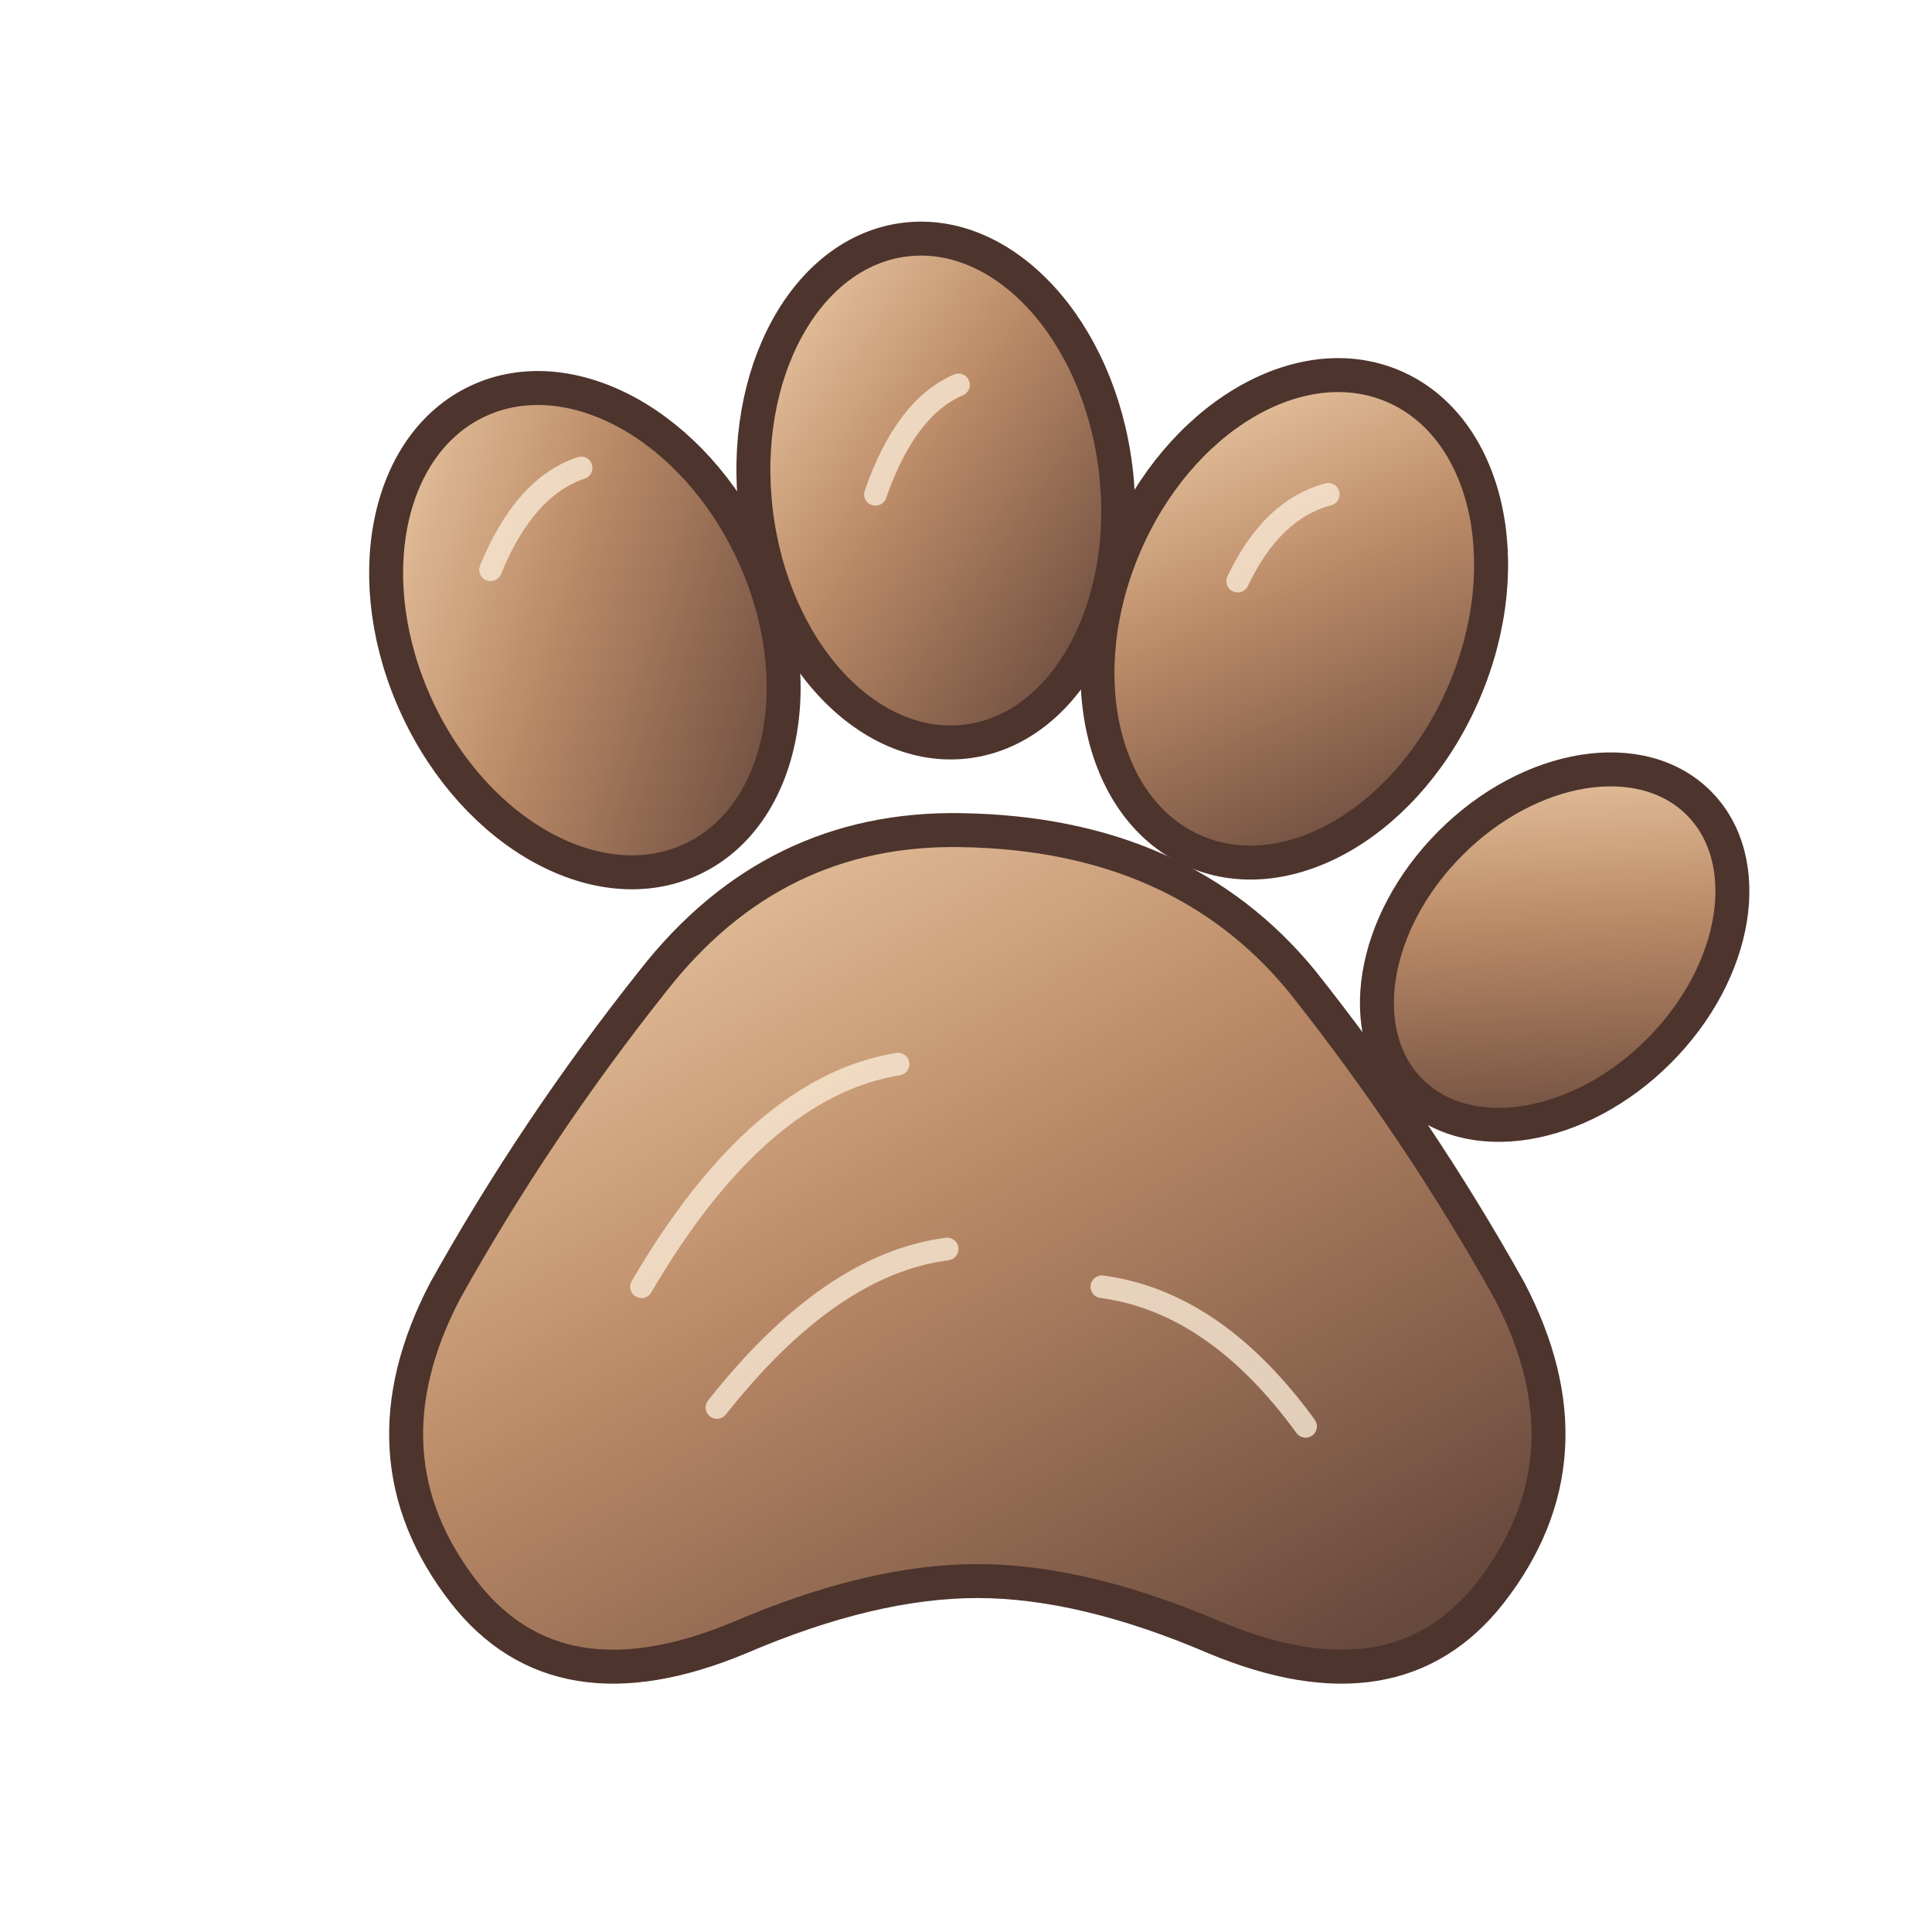
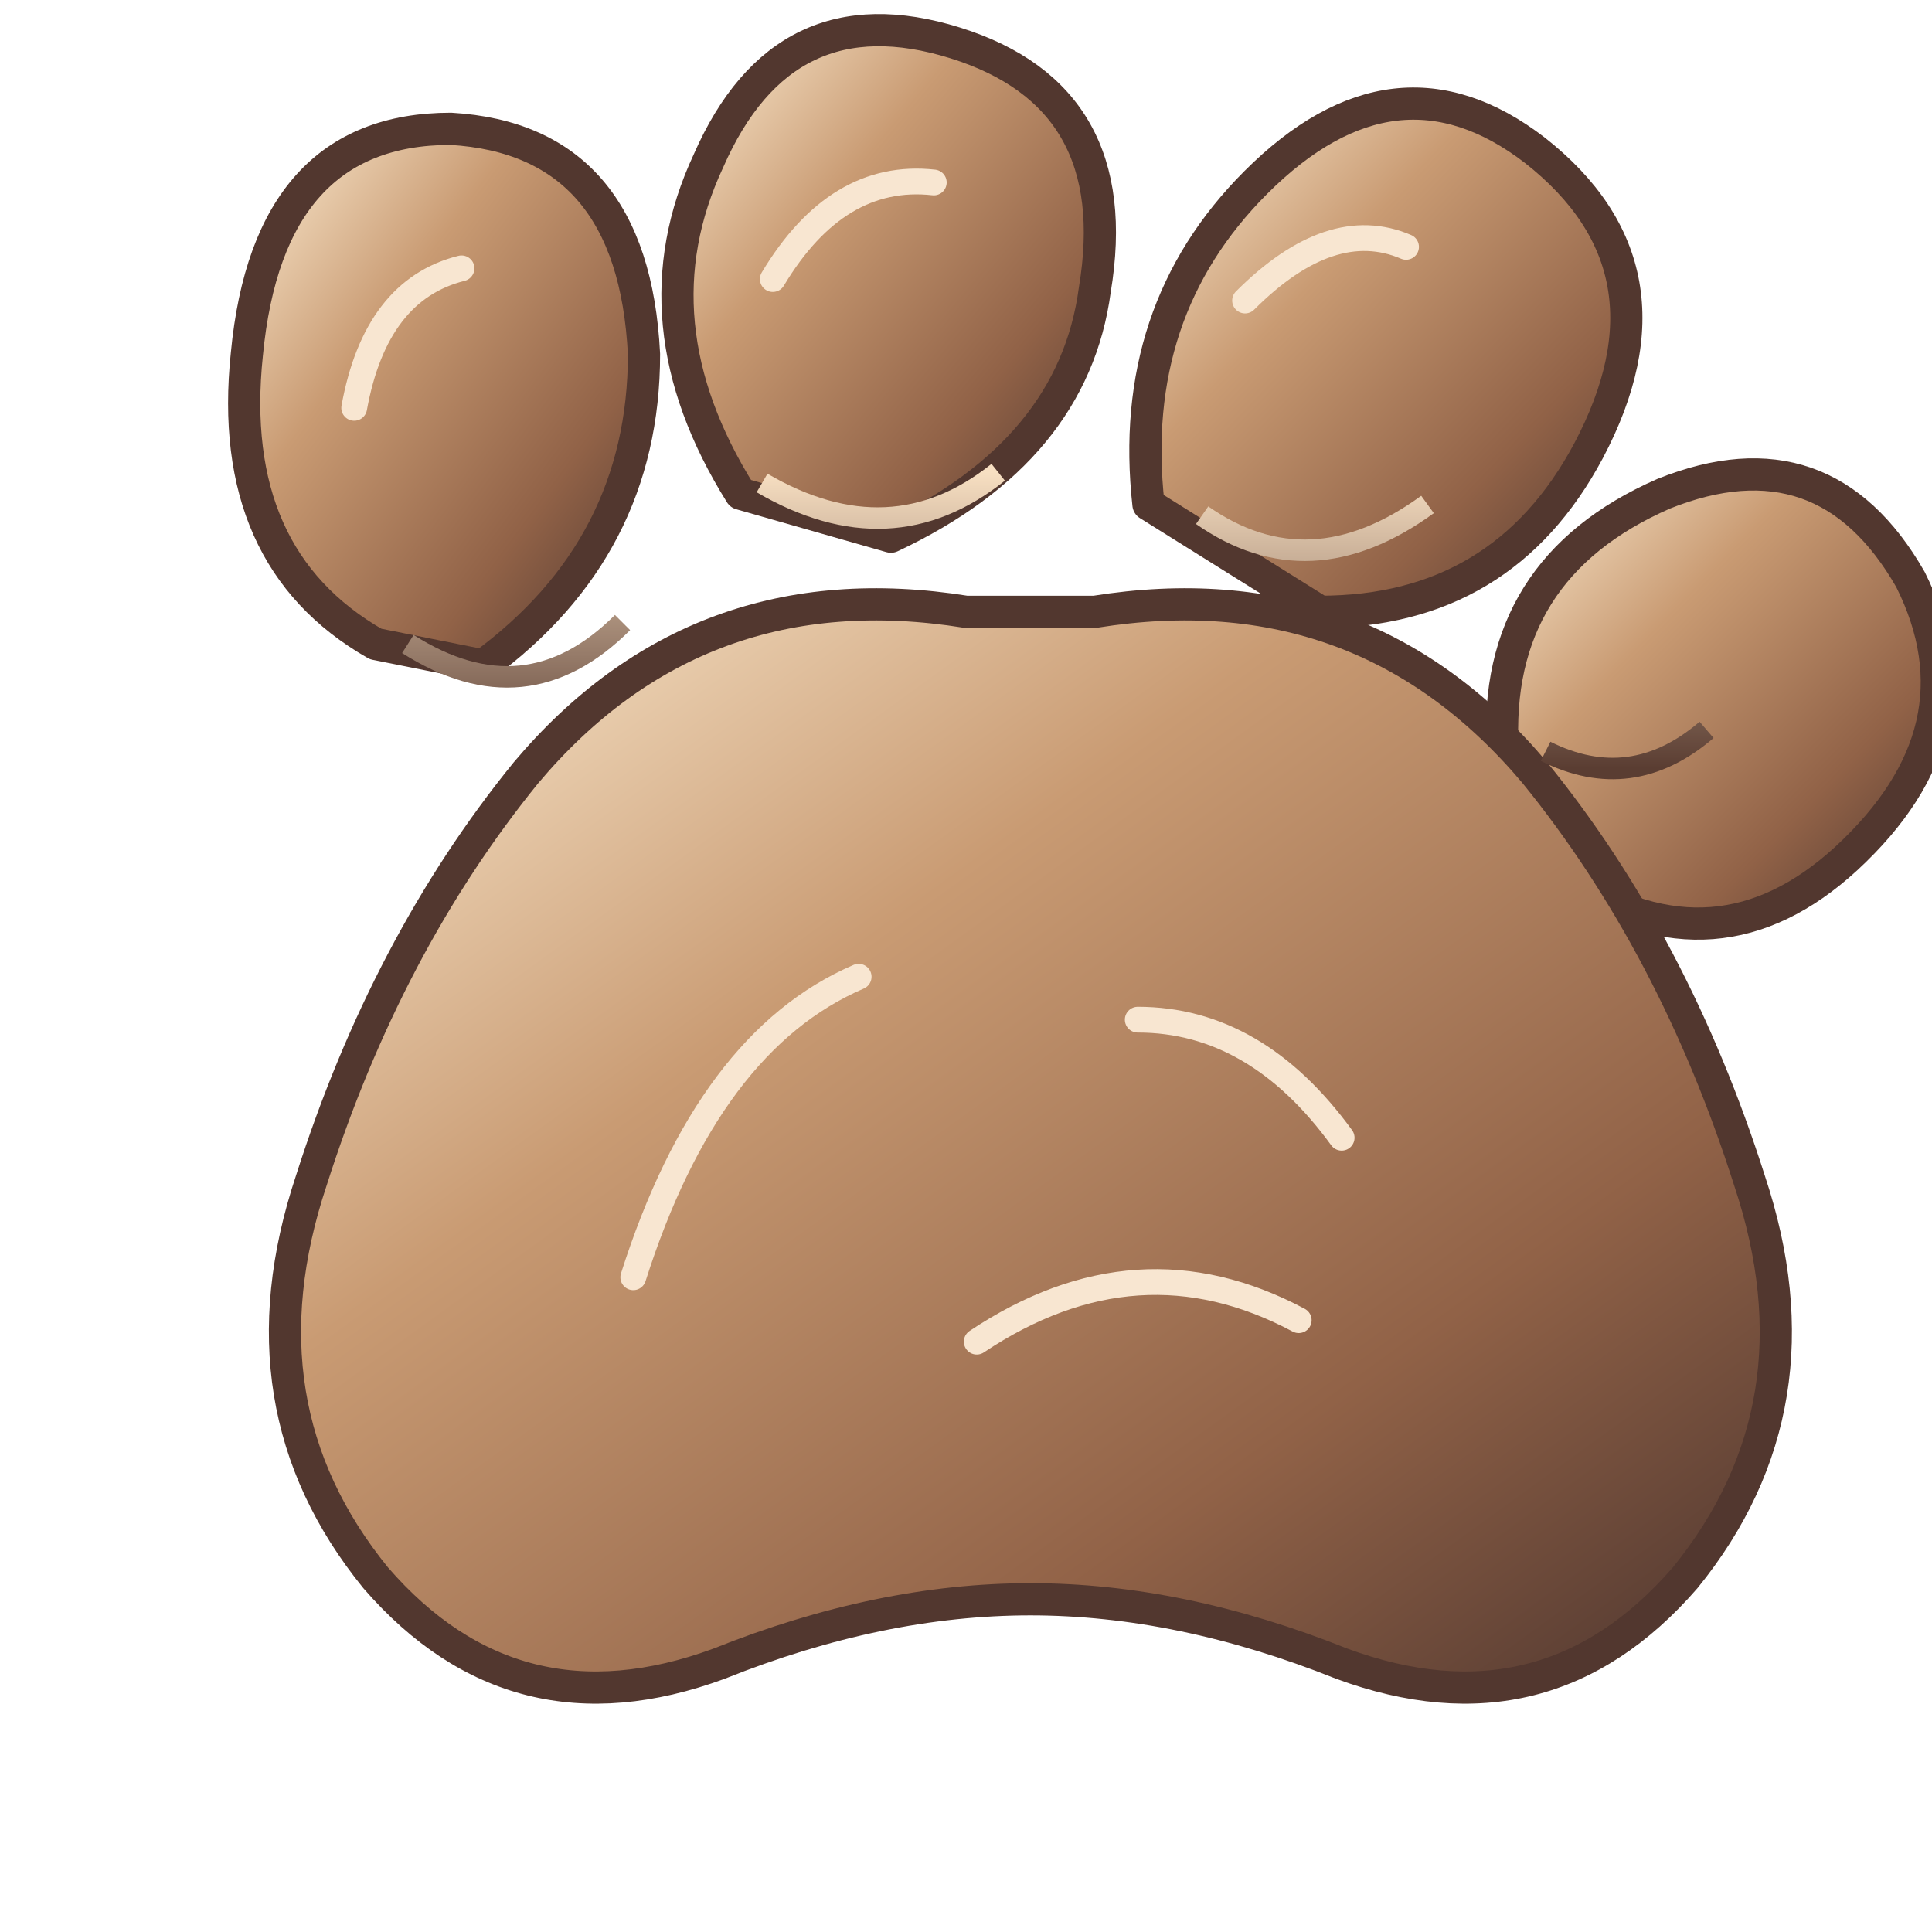
- <svg xmlns="http://www.w3.org/2000/svg" viewBox="0 0 512 512" role="img" aria-labelledby="t d">
+ <svg xmlns="http://www.w3.org/2000/svg" viewBox="0 0 900 900">
  <defs>
-     <linearGradient id="pad" x2="0.8" y2="1">
-       <stop stop-color="#f4d7b1" />
-       <stop offset=".48" stop-color="#bd8c68" />
-       <stop offset="1" stop-color="#68493d" />
+     <linearGradient id="pad" x2="1" y2="1">
+       <stop stop-color="#fff0d6" />
+       <stop offset=".35" stop-color="#c99b73" />
+       <stop offset=".72" stop-color="#916247" />
+       <stop offset="1" stop-color="#4b342e" />
+     </linearGradient>
+     <linearGradient id="edge" x2="0" y2="1">
+       <stop stop-color="#f7dfc2" />
+       <stop offset="1" stop-color="#5a3d32" />
    </linearGradient>
  </defs>
-   <g fill="url(#pad)" stroke="#4d342d" stroke-width="9" stroke-linejoin="round">
-     <ellipse cx="155" cy="167" rx="49" ry="67" transform="rotate(-25 155 167)" />
-     <ellipse cx="248" cy="130" rx="48" ry="67" transform="rotate(-7 248 130)" />
-     <ellipse cx="343" cy="164" rx="49" ry="67" transform="rotate(23 343 164)" />
-     <ellipse cx="412" cy="251" rx="39" ry="54" transform="rotate(45 412 251)" />
-     <path d="M255 220q-50-1-82 40-31 39-55 82-23 44 5 80 25 32 73 12 35-15 63-15t63 15q48 20 73-12 28-36 5-80-24-43-55-82-32-39-90-40Z" />
-   </g>
-   <g fill="none" stroke="#f9e8d4" stroke-width="6" stroke-linecap="round" opacity=".8">
-     <path d="M130 151q9-22 24-27m78 7q8-23 22-29m74 52q9-19 24-23M170 341q31-53 68-59m-48 91q30-38 61-42m41 10q30 4 54 37" />
+   <g stroke="#52372f" stroke-width="15" stroke-linejoin="round">
+     <g fill="url(#pad)">
+       <path d="M175 300Q105 260 115 165q10-105 95-105 85 5 90 105 0 90-75 145Z" />
+       <path d="M345 230Q295 150 330 75q35-80 115-55 80 25 65 115-10 75-95 115Z" />
+       <path d="M535 235Q525 145 585 85q65-65 130-15 70 55 25 140-40 75-125 75Z" />
+       <path d="M700 350Q695 265 775 230q75-30 115 40 35 70-30 130-60 55-130 10Z" />
+     </g>
+     <path fill="url(#pad)" d="M450 285q-125-20-205 75-65 80-100 190-35 105 30 185 65 75 160 40 75-30 145-30t145 30q95 35 160-40 65-80 30-185-35-110-100-190-80-95-205-75Z" />
+     <path fill="none" stroke="#f8e6d1" stroke-width="12" stroke-linecap="round" d="M165 190q10-55 50-65m145 5q30-50 75-45m145 55q40-40 75-25m-360 480q35-110 105-140m55 170q75-50 150-10m-75-140q55 0 95 55" />
+     <path fill="none" stroke="url(#edge)" stroke-width="10" d="M190 300q55 35 100-10m65-65q60 35 110-5m95 20q50 35 105-5m55 115q40 20 75-10" />
  </g>
</svg>
